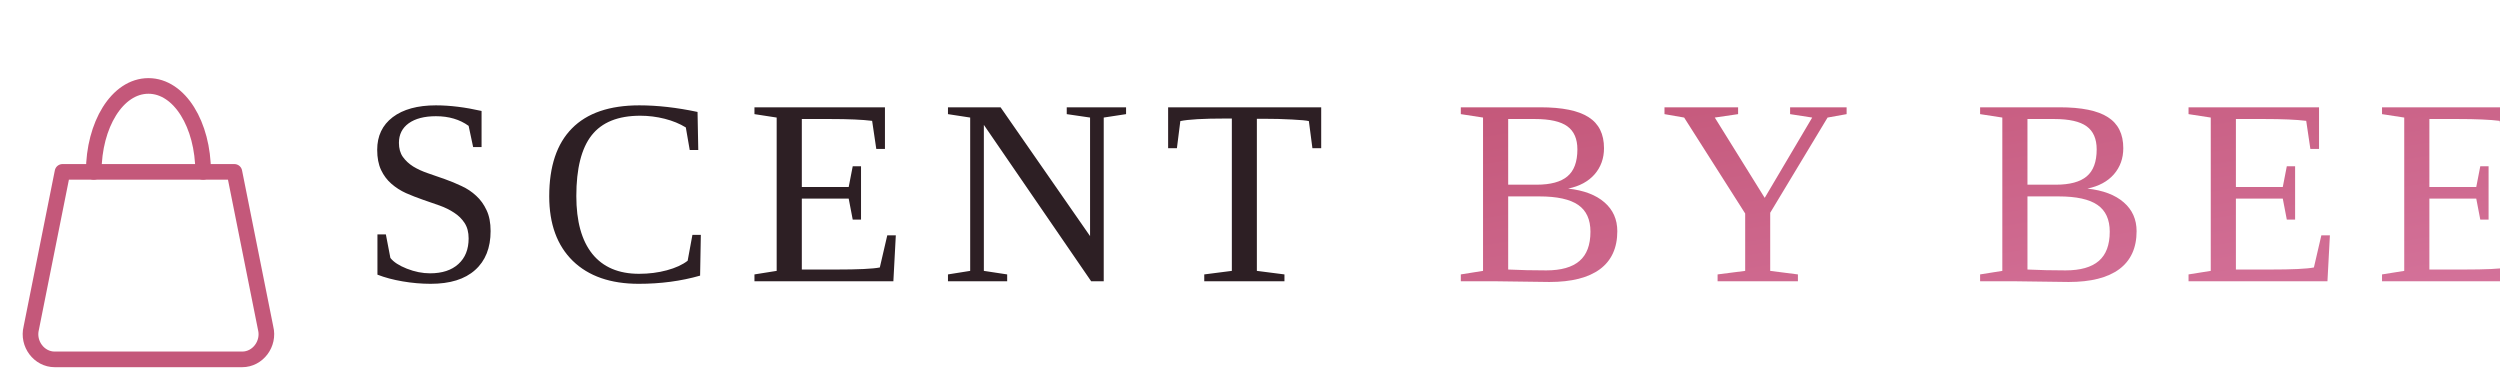
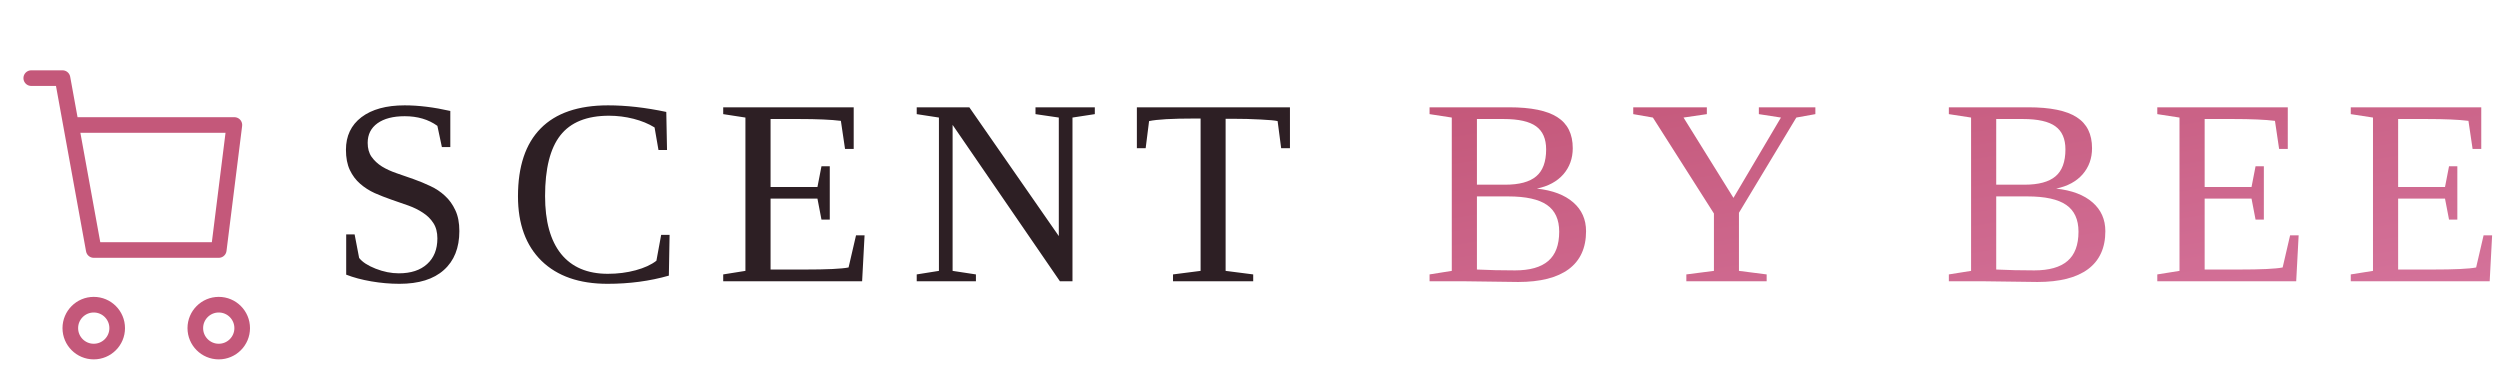
<svg xmlns="http://www.w3.org/2000/svg" width="320" height="48" viewBox="0 0 320 48">
  <defs>
    <linearGradient id="pink" x1="0%" y1="0%" x2="100%" y2="100%">
      <stop offset="0%" stop-color="#c4587a" />
      <stop offset="100%" stop-color="#d4729a" />
    </linearGradient>
  </defs>
-   <g transform="translate(0,6)">
-     <path d="M8 16 L4 36 C3.5 38 5 40 7 40 L31 40 C33 40 34.5 38 34 36 L30 16 Z" fill="none" stroke="#c4587a" stroke-width="2" stroke-linecap="round" stroke-linejoin="round" />
-     <path d="M12 16 C12 10 15 5 19 5 C23 5 26 10 26 16" fill="none" stroke="#c4587a" stroke-width="2" stroke-linecap="round" />
+   <g transform="translate(0,4)">
+     <circle cx="12" cy="38" r="3" fill="none" stroke="#c4587a" stroke-width="2" />
+     <circle cx="28" cy="38" r="3" fill="none" stroke="#c4587a" stroke-width="2" />
+     <path d="M4 6 L8 6 L12 28 L28 28 L30 12 L10 12" fill="none" stroke="#c4587a" stroke-width="2" stroke-linecap="round" stroke-linejoin="round" />
  </g>
-   <text x="46" y="36" font-family="Georgia, 'Times New Roman', serif" font-size="34" font-weight="400" letter-spacing="4" fill="#2d1f24">SCENT</text>
-   <text x="186" y="36" font-family="Georgia, 'Times New Roman', serif" font-size="34" font-weight="400" letter-spacing="4" fill="url(#pink)">BY BEE</text>
+   <text x="42" y="36" font-family="Georgia, 'Times New Roman', serif" font-size="34" font-weight="400" letter-spacing="4" fill="#2d1f24">SCENT</text>
+   <text x="182" y="36" font-family="Georgia, 'Times New Roman', serif" font-size="34" font-weight="400" letter-spacing="4" fill="url(#pink)">BY BEE</text>
</svg>
